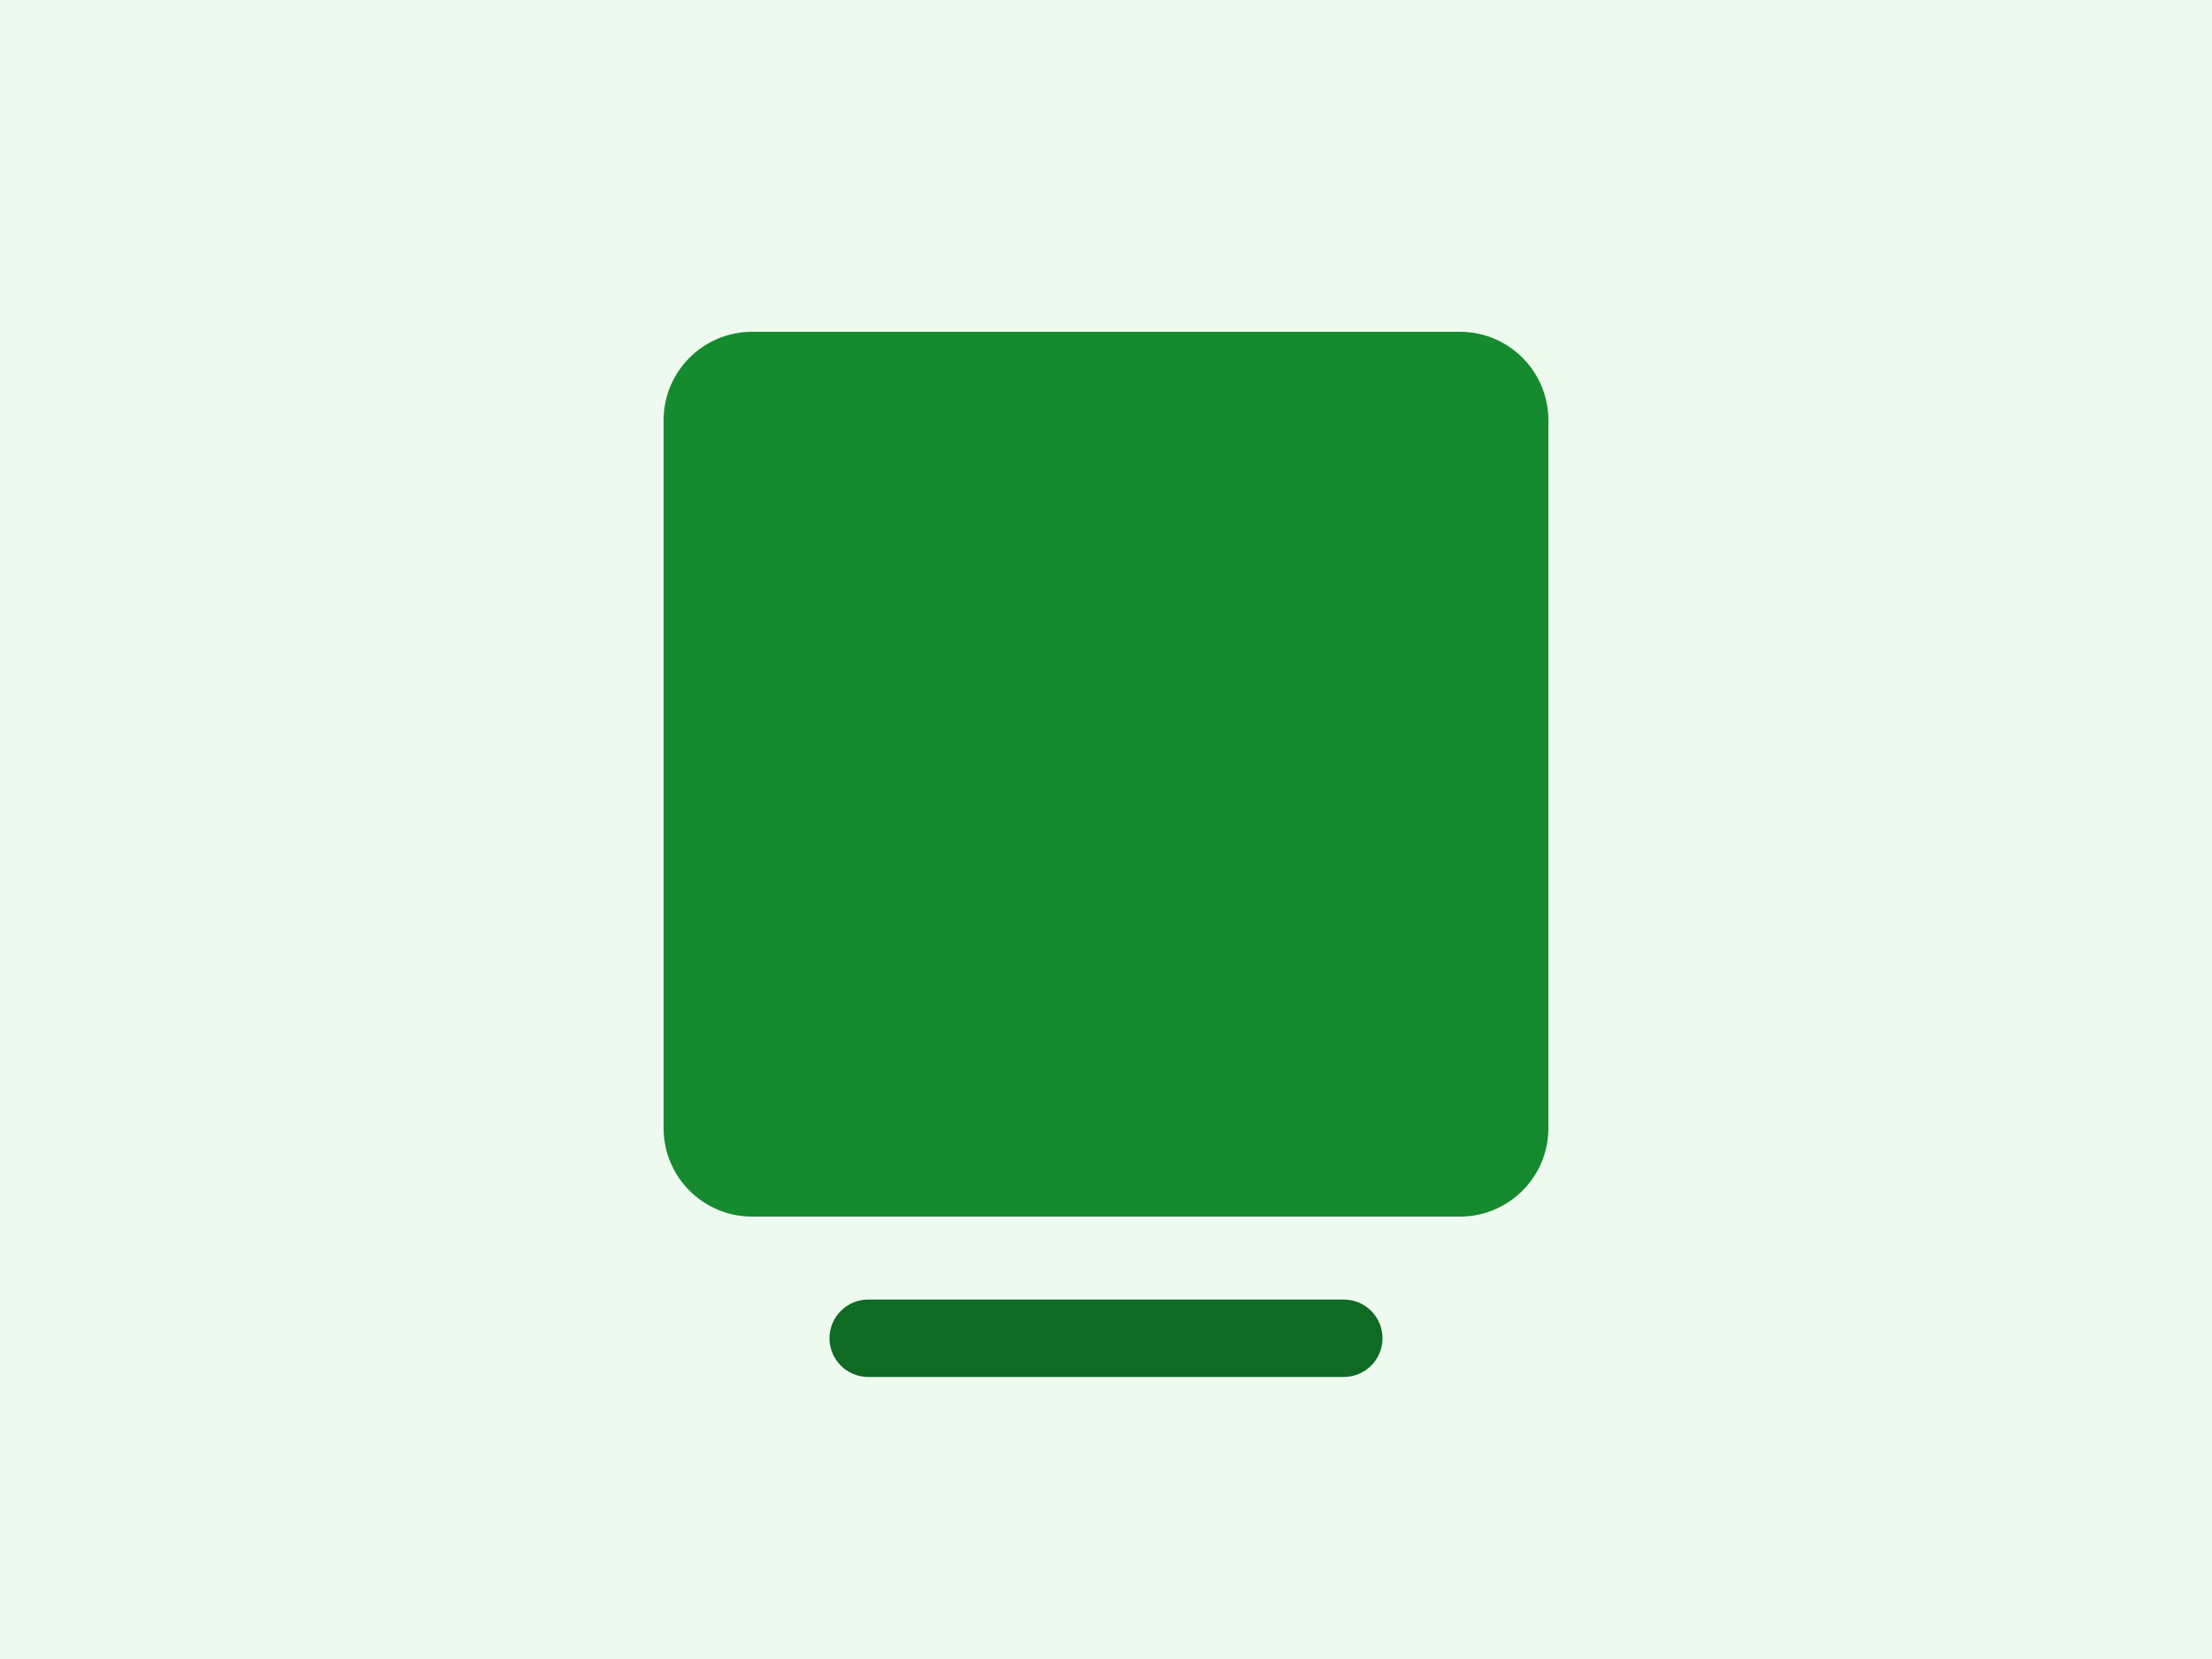
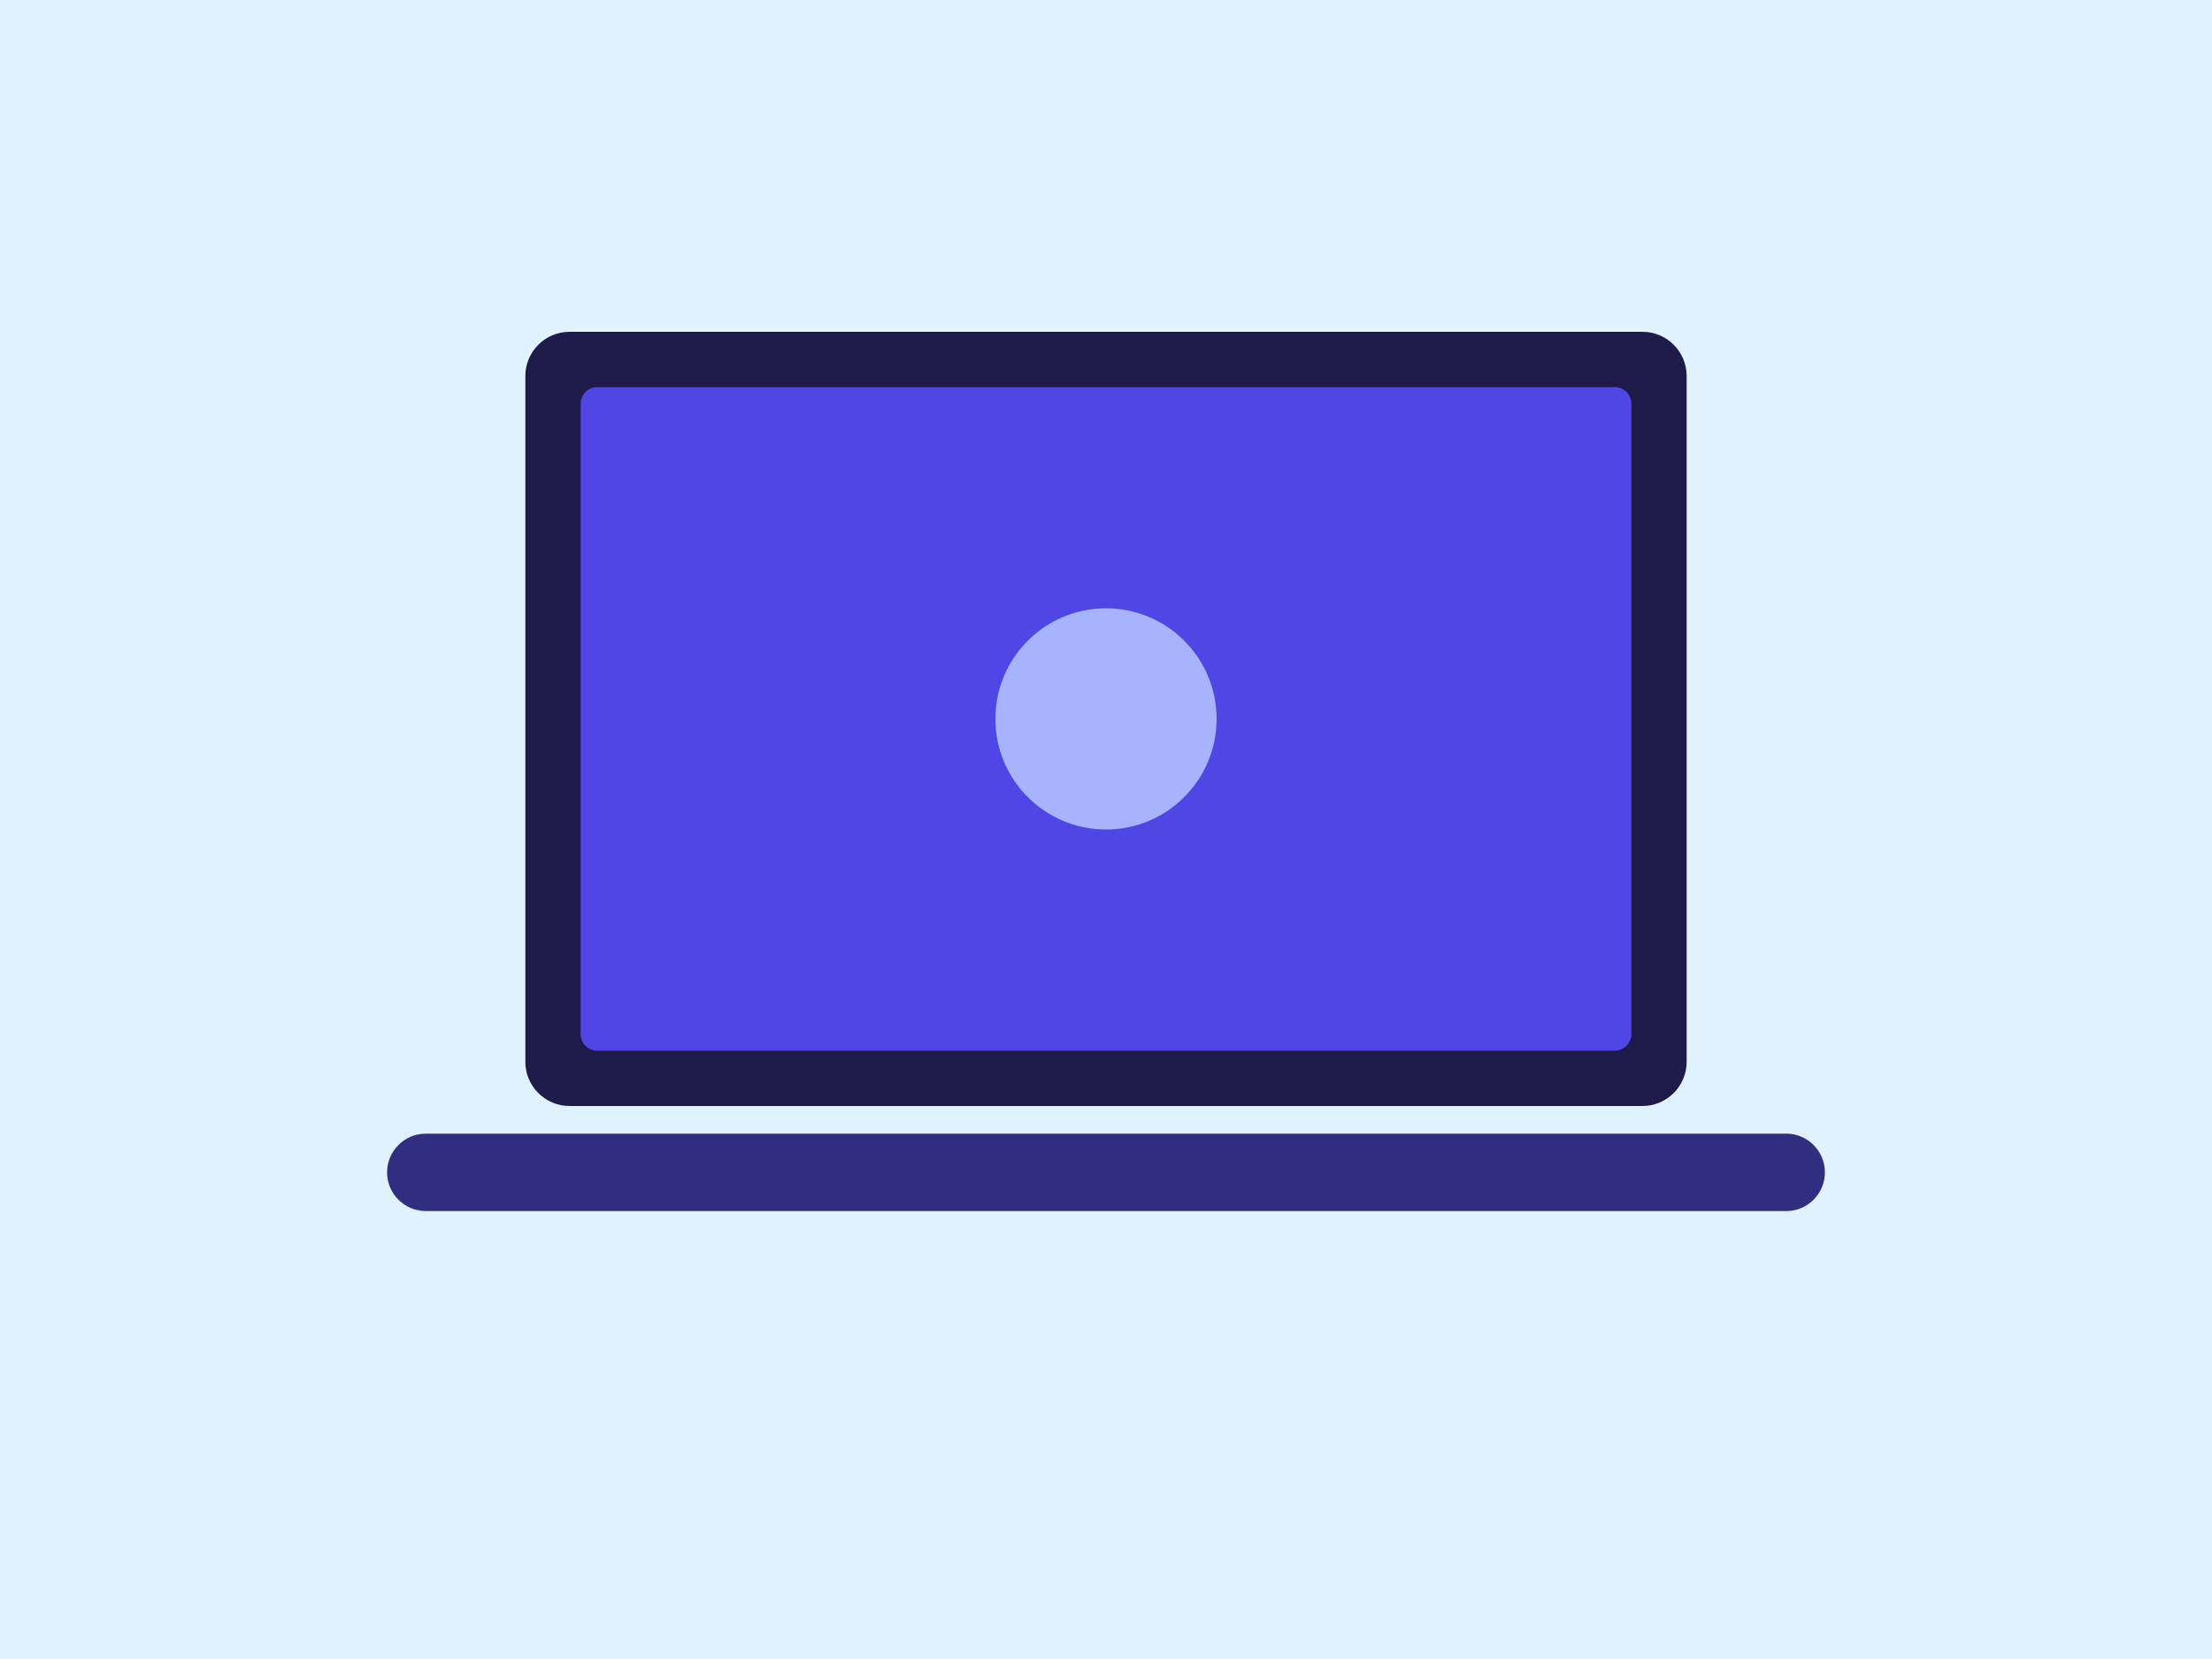
- <svg xmlns="http://www.w3.org/2000/svg" viewBox="0 0 400 300" role="img" aria-label="Учебный товар 2">
-   <rect width="400" height="300" fill="#eefaf0" />
-   <rect x="120" y="60" width="160" height="160" rx="16" fill="#168a2f" />
-   <rect x="150" y="235" width="100" height="14" rx="7" fill="#0f6a23" />
+ <svg xmlns="http://www.w3.org/2000/svg" viewBox="0 0 400 300" role="img" aria-label="Ноутбук Aero 14">
+   <rect width="400" height="300" fill="#e0f2fe" />
+   <rect x="95" y="60" width="210" height="140" rx="8" fill="#1e1b4b" />
+   <rect x="105" y="70" width="190" height="120" rx="3" fill="#4f46e5" />
+   <rect x="70" y="205" width="260" height="14" rx="7" fill="#312e81" />
+   <circle cx="200" cy="130" r="20" fill="#a5b4fc" />
</svg>
